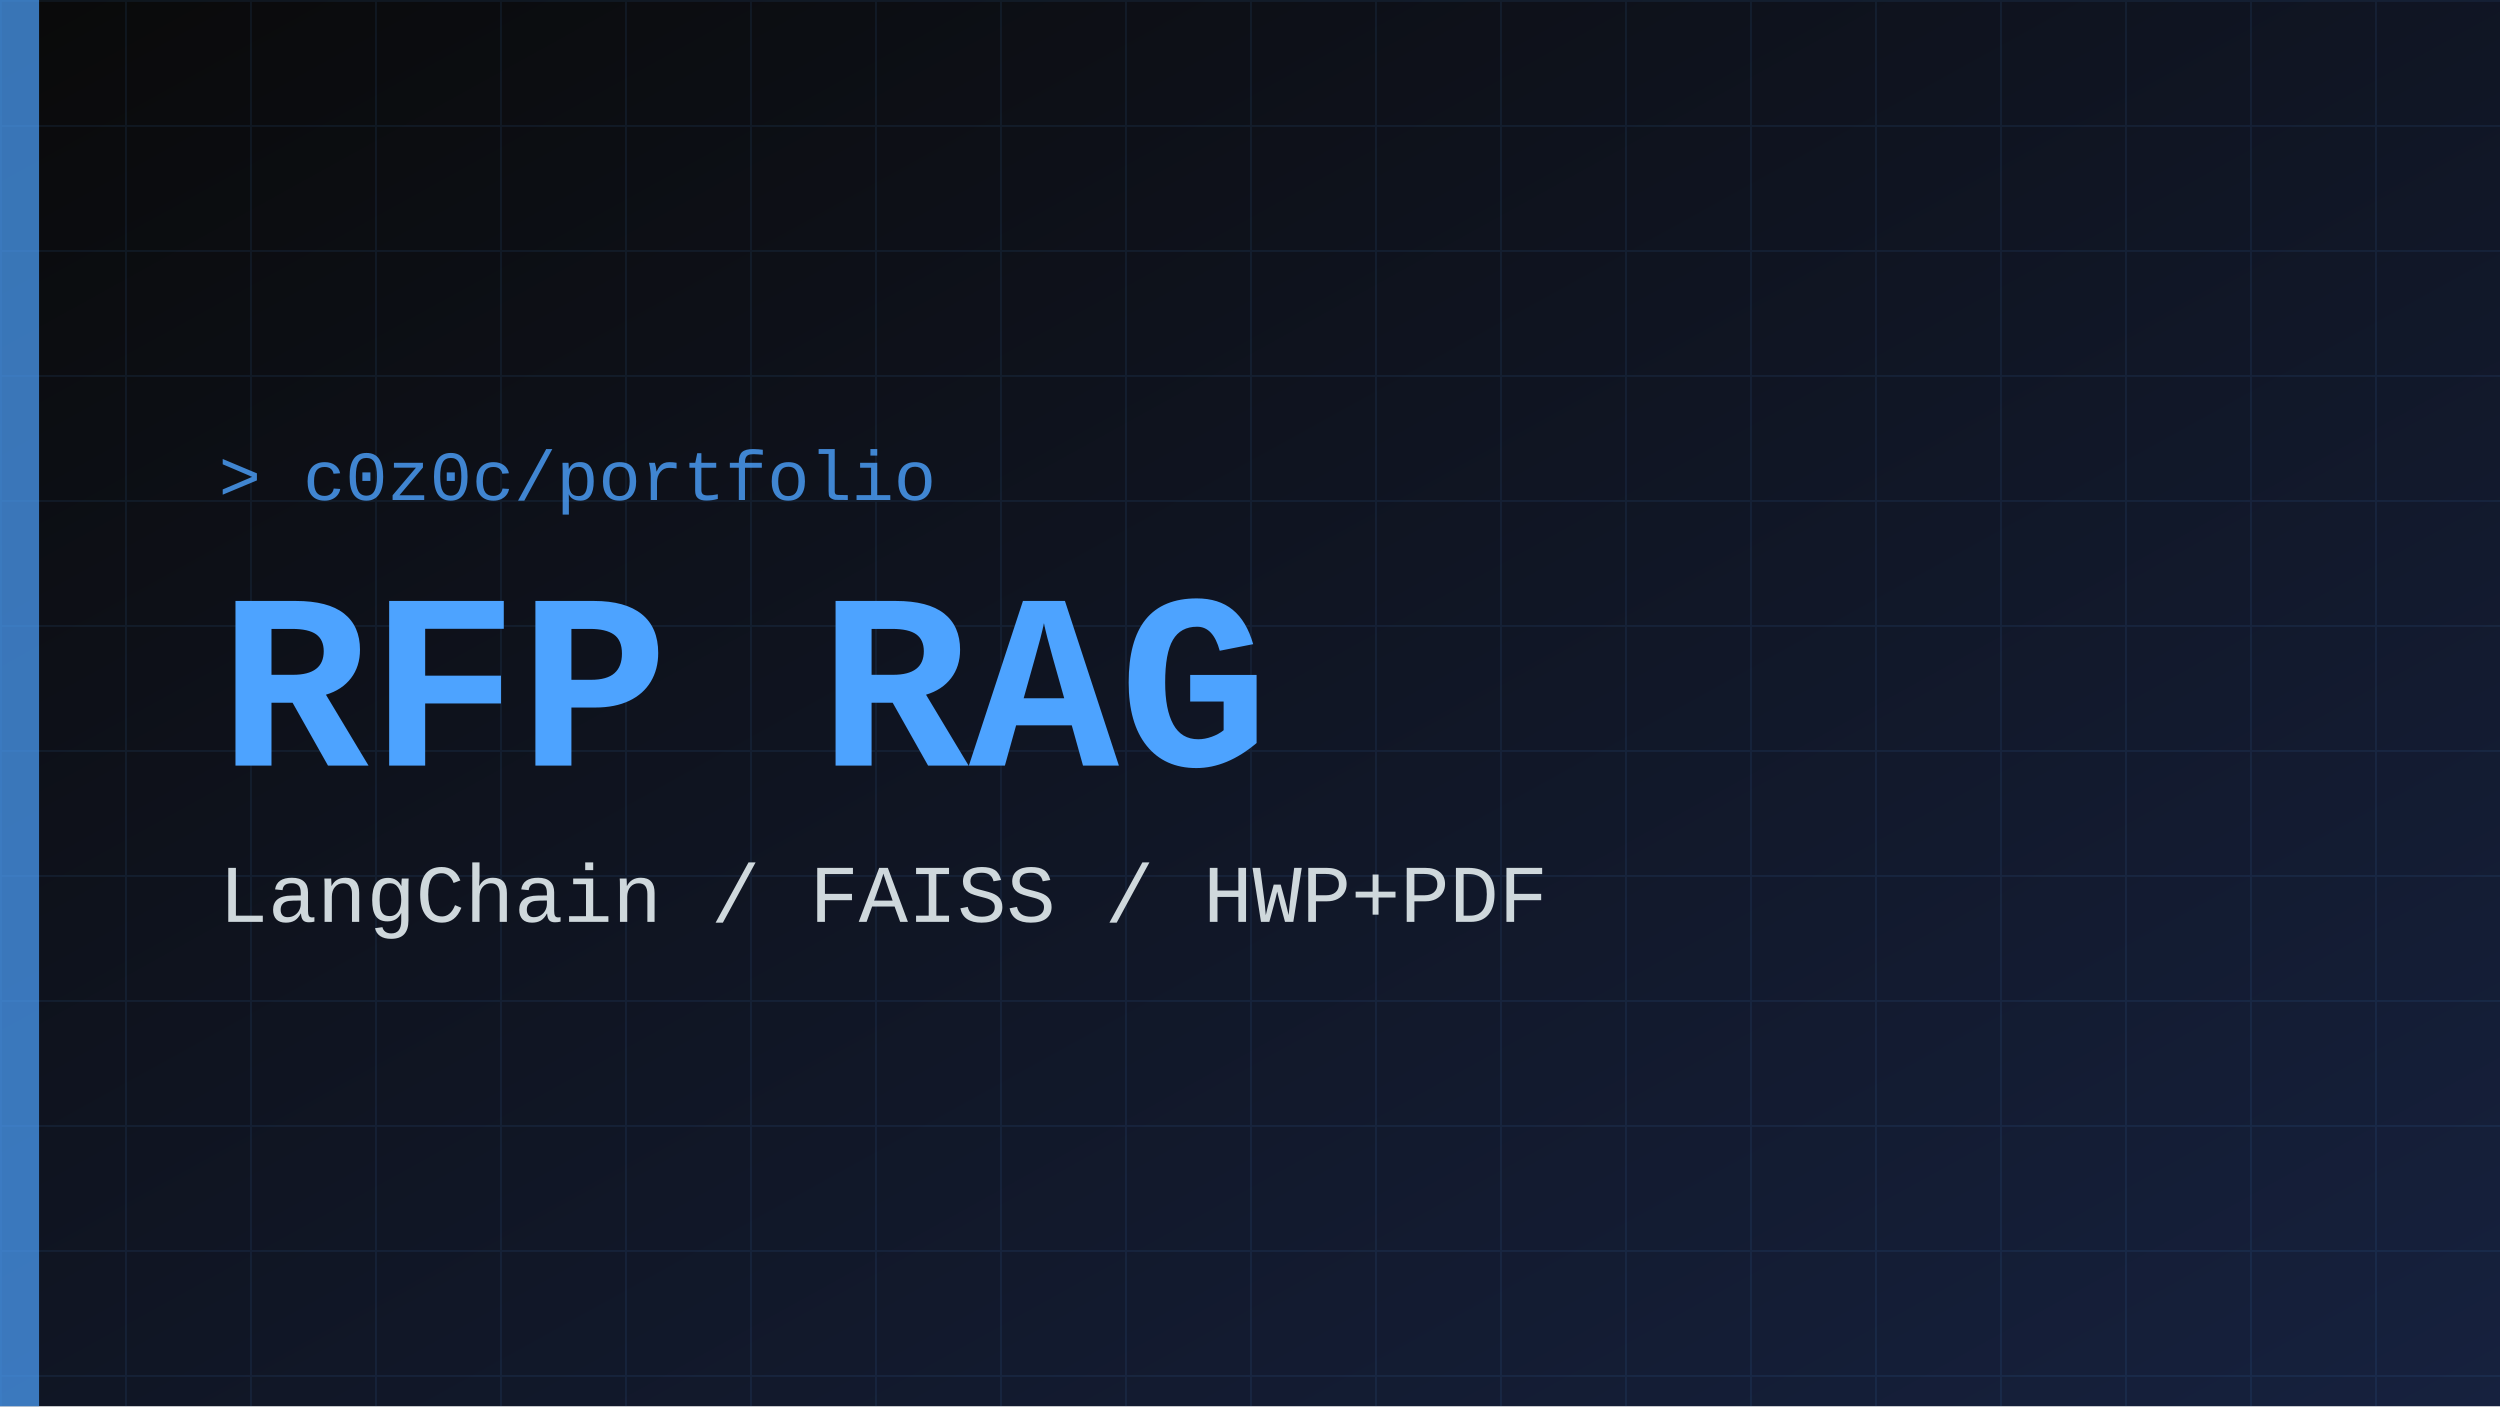
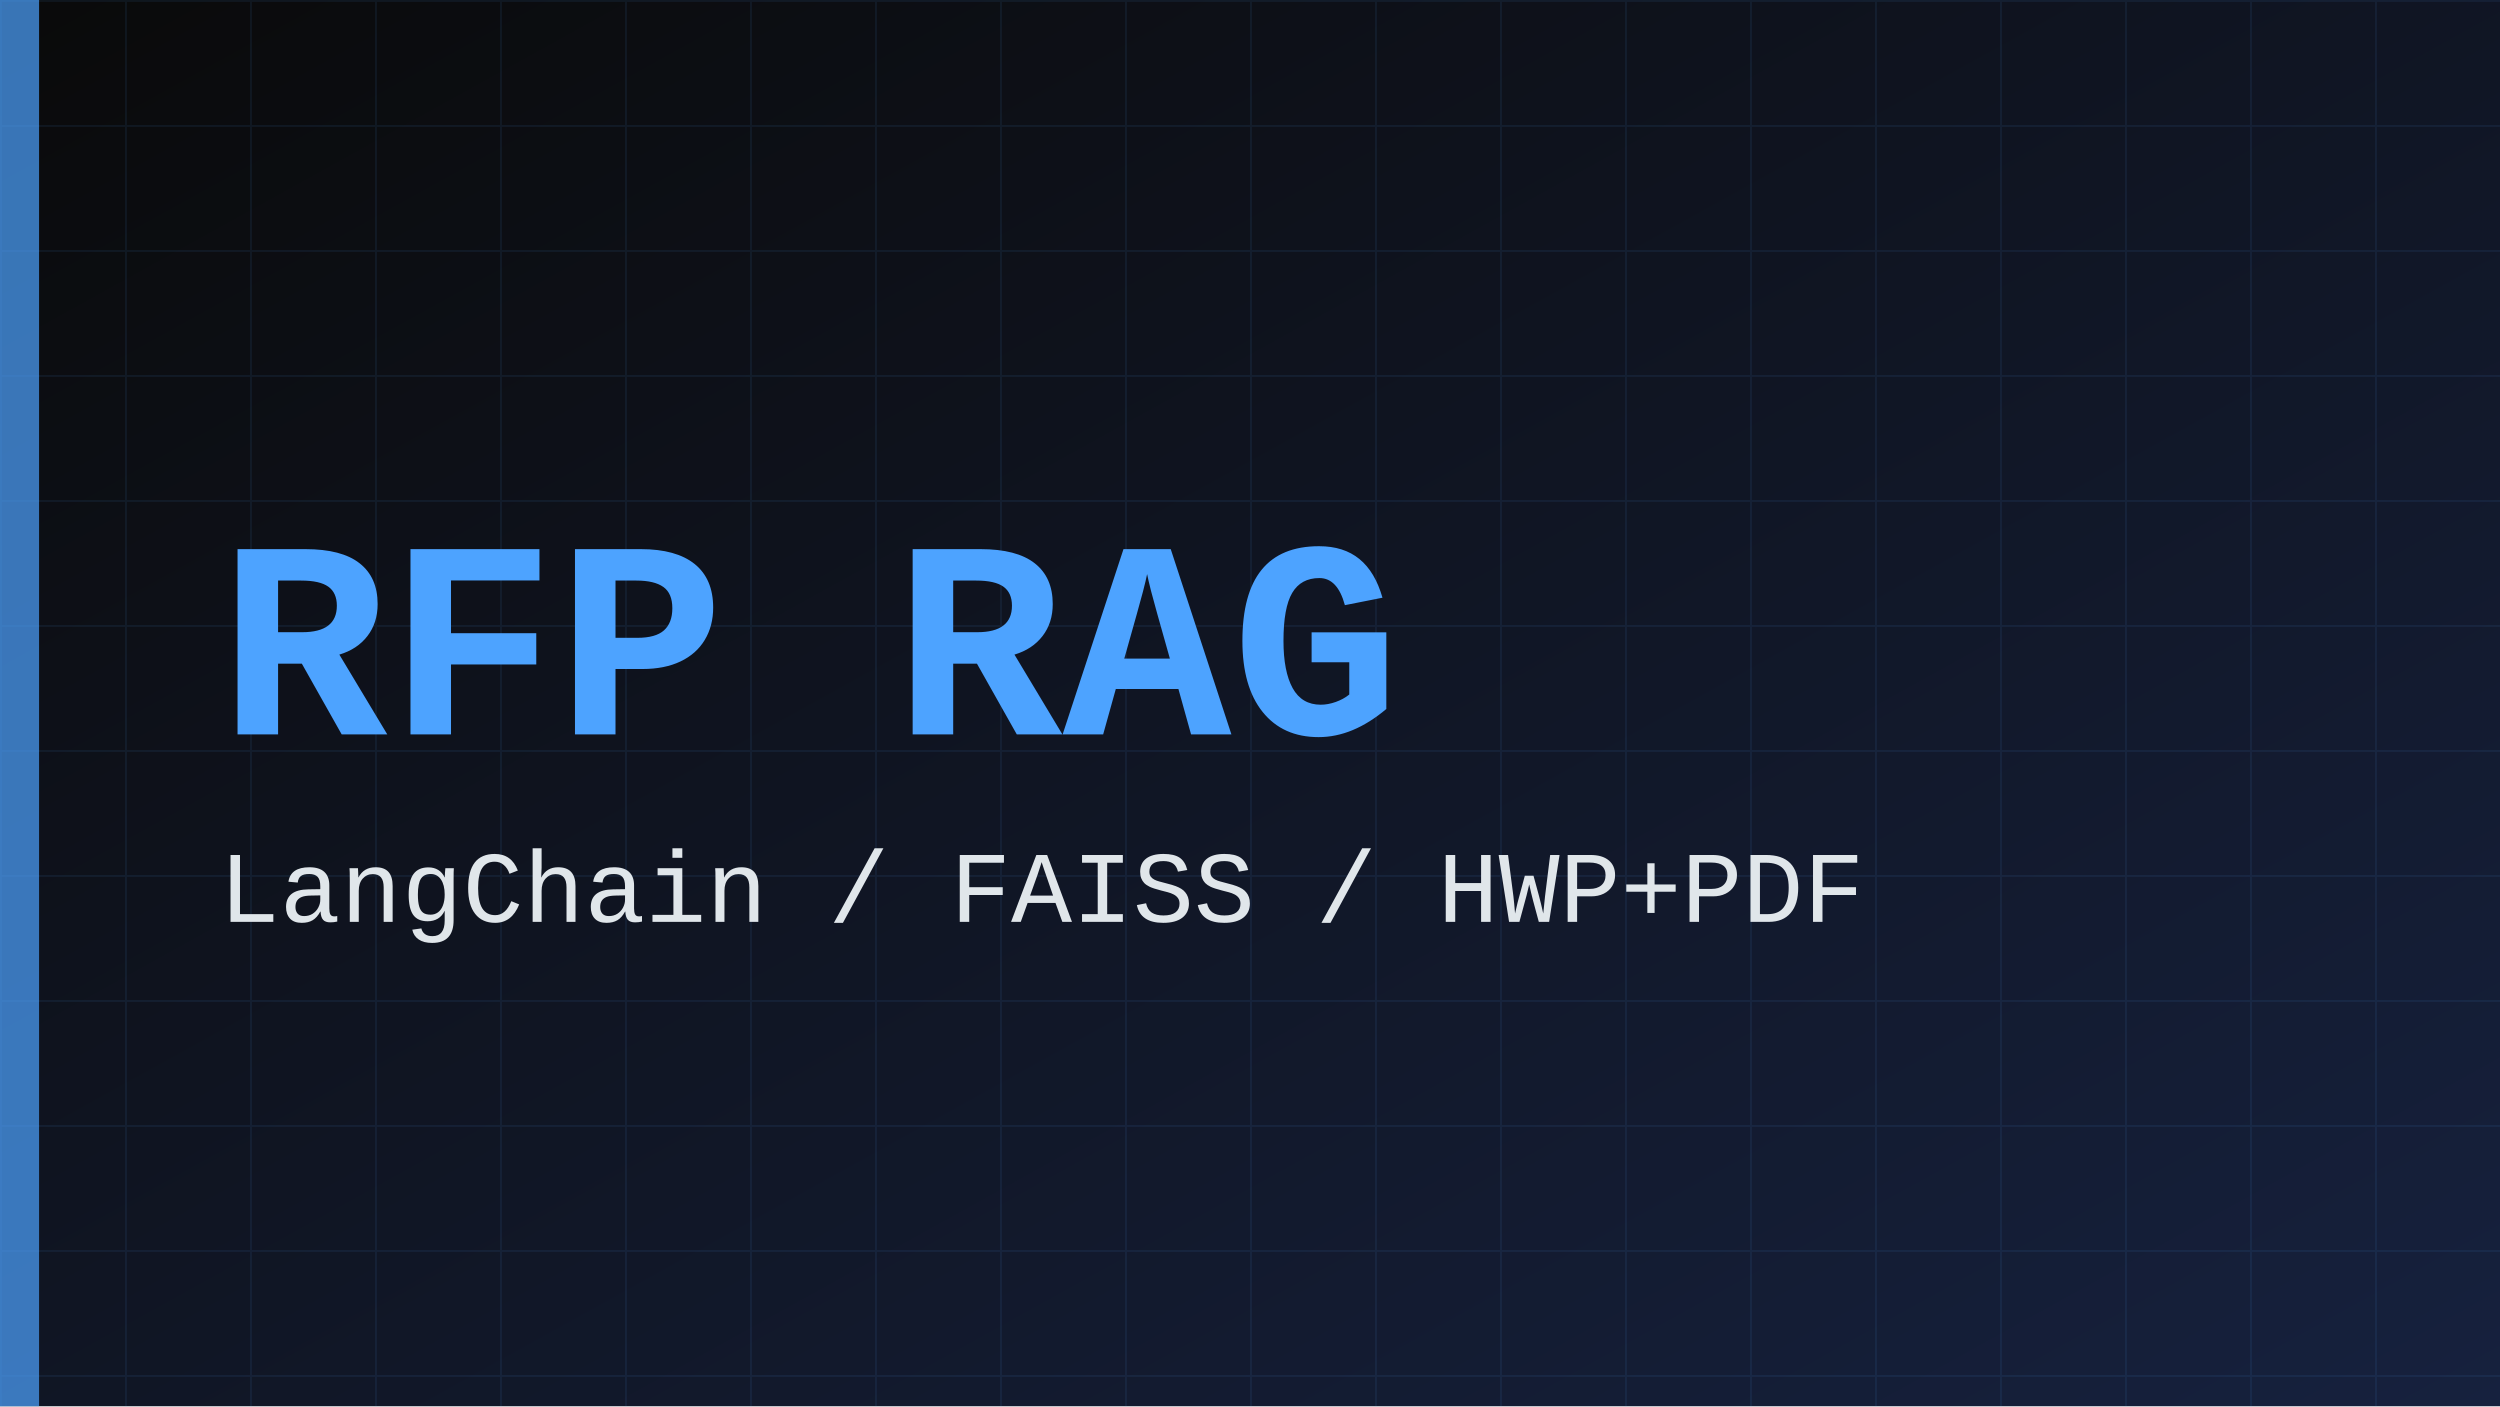
<svg xmlns="http://www.w3.org/2000/svg" width="640" height="360" viewBox="0 0 640 360">
  <defs>
    <linearGradient id="bg" x1="0" y1="0" x2="1" y2="1">
      <stop offset="0" stop-color="#0a0a0a" />
      <stop offset="1" stop-color="#16213e" />
    </linearGradient>
    <pattern id="grid" width="32" height="32" patternUnits="userSpaceOnUse">
      <path d="M32 0H0V32" fill="none" stroke="#4da3ff" stroke-opacity="0.08" />
    </pattern>
  </defs>
  <rect width="640" height="360" fill="url(#bg)" />
  <rect width="640" height="360" fill="url(#grid)" />
  <rect x="0" y="0" width="10" height="360" fill="#4da3ff" fill-opacity="0.7" />
-   <text x="56" y="128" font-family="Consolas, 'Courier New', monospace" font-size="18" fill="#4da3ff" fill-opacity="0.8">&gt; c0z0c/portfolio</text>
-   <text x="56" y="196" font-family="Consolas, 'Courier New', monospace" font-size="64" font-weight="700" fill="#4da3ff">RFP RAG</text>
-   <text x="56" y="236" font-family="Consolas, 'Courier New', monospace" font-size="21" fill="#cfd8dc">LangChain / FAISS / HWP+PDF</text>
+   <text x="56" y="188" font-family="Consolas, 'Courier New', monospace" font-size="72" font-weight="700" fill="#4da3ff">RFP RAG</text>
+   <text x="56" y="236" font-family="Consolas, 'Courier New', monospace" font-size="26" fill="#e0e6ea">LangChain / FAISS / HWP+PDF</text>
</svg>
